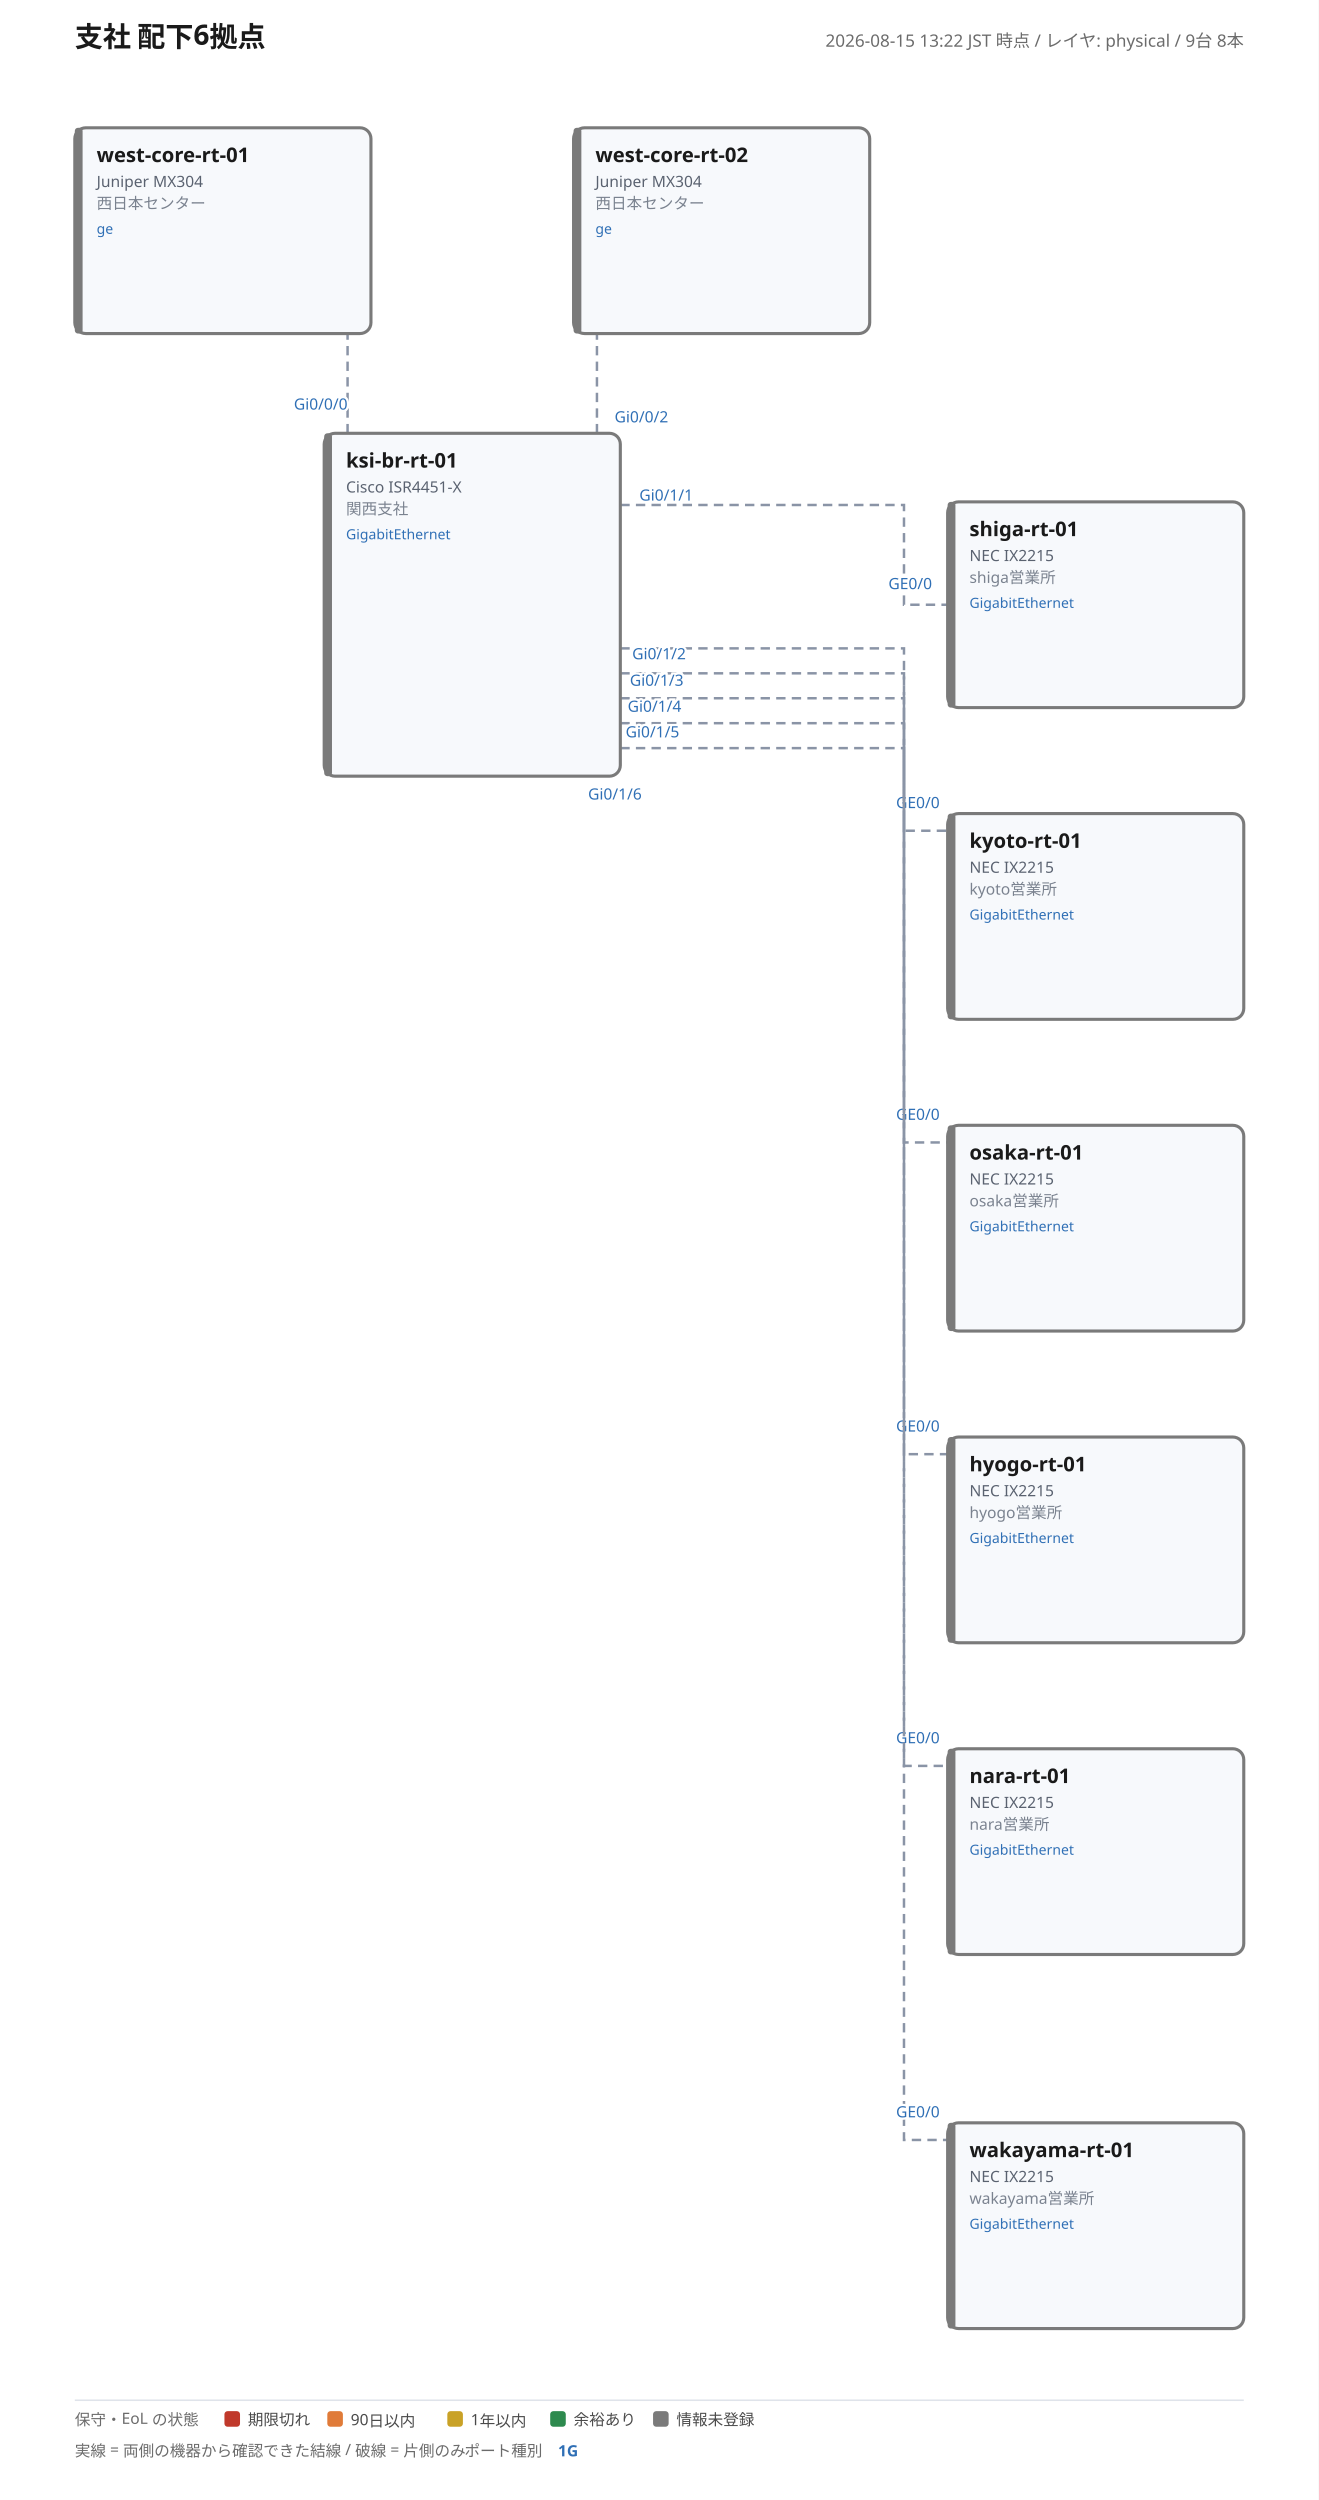
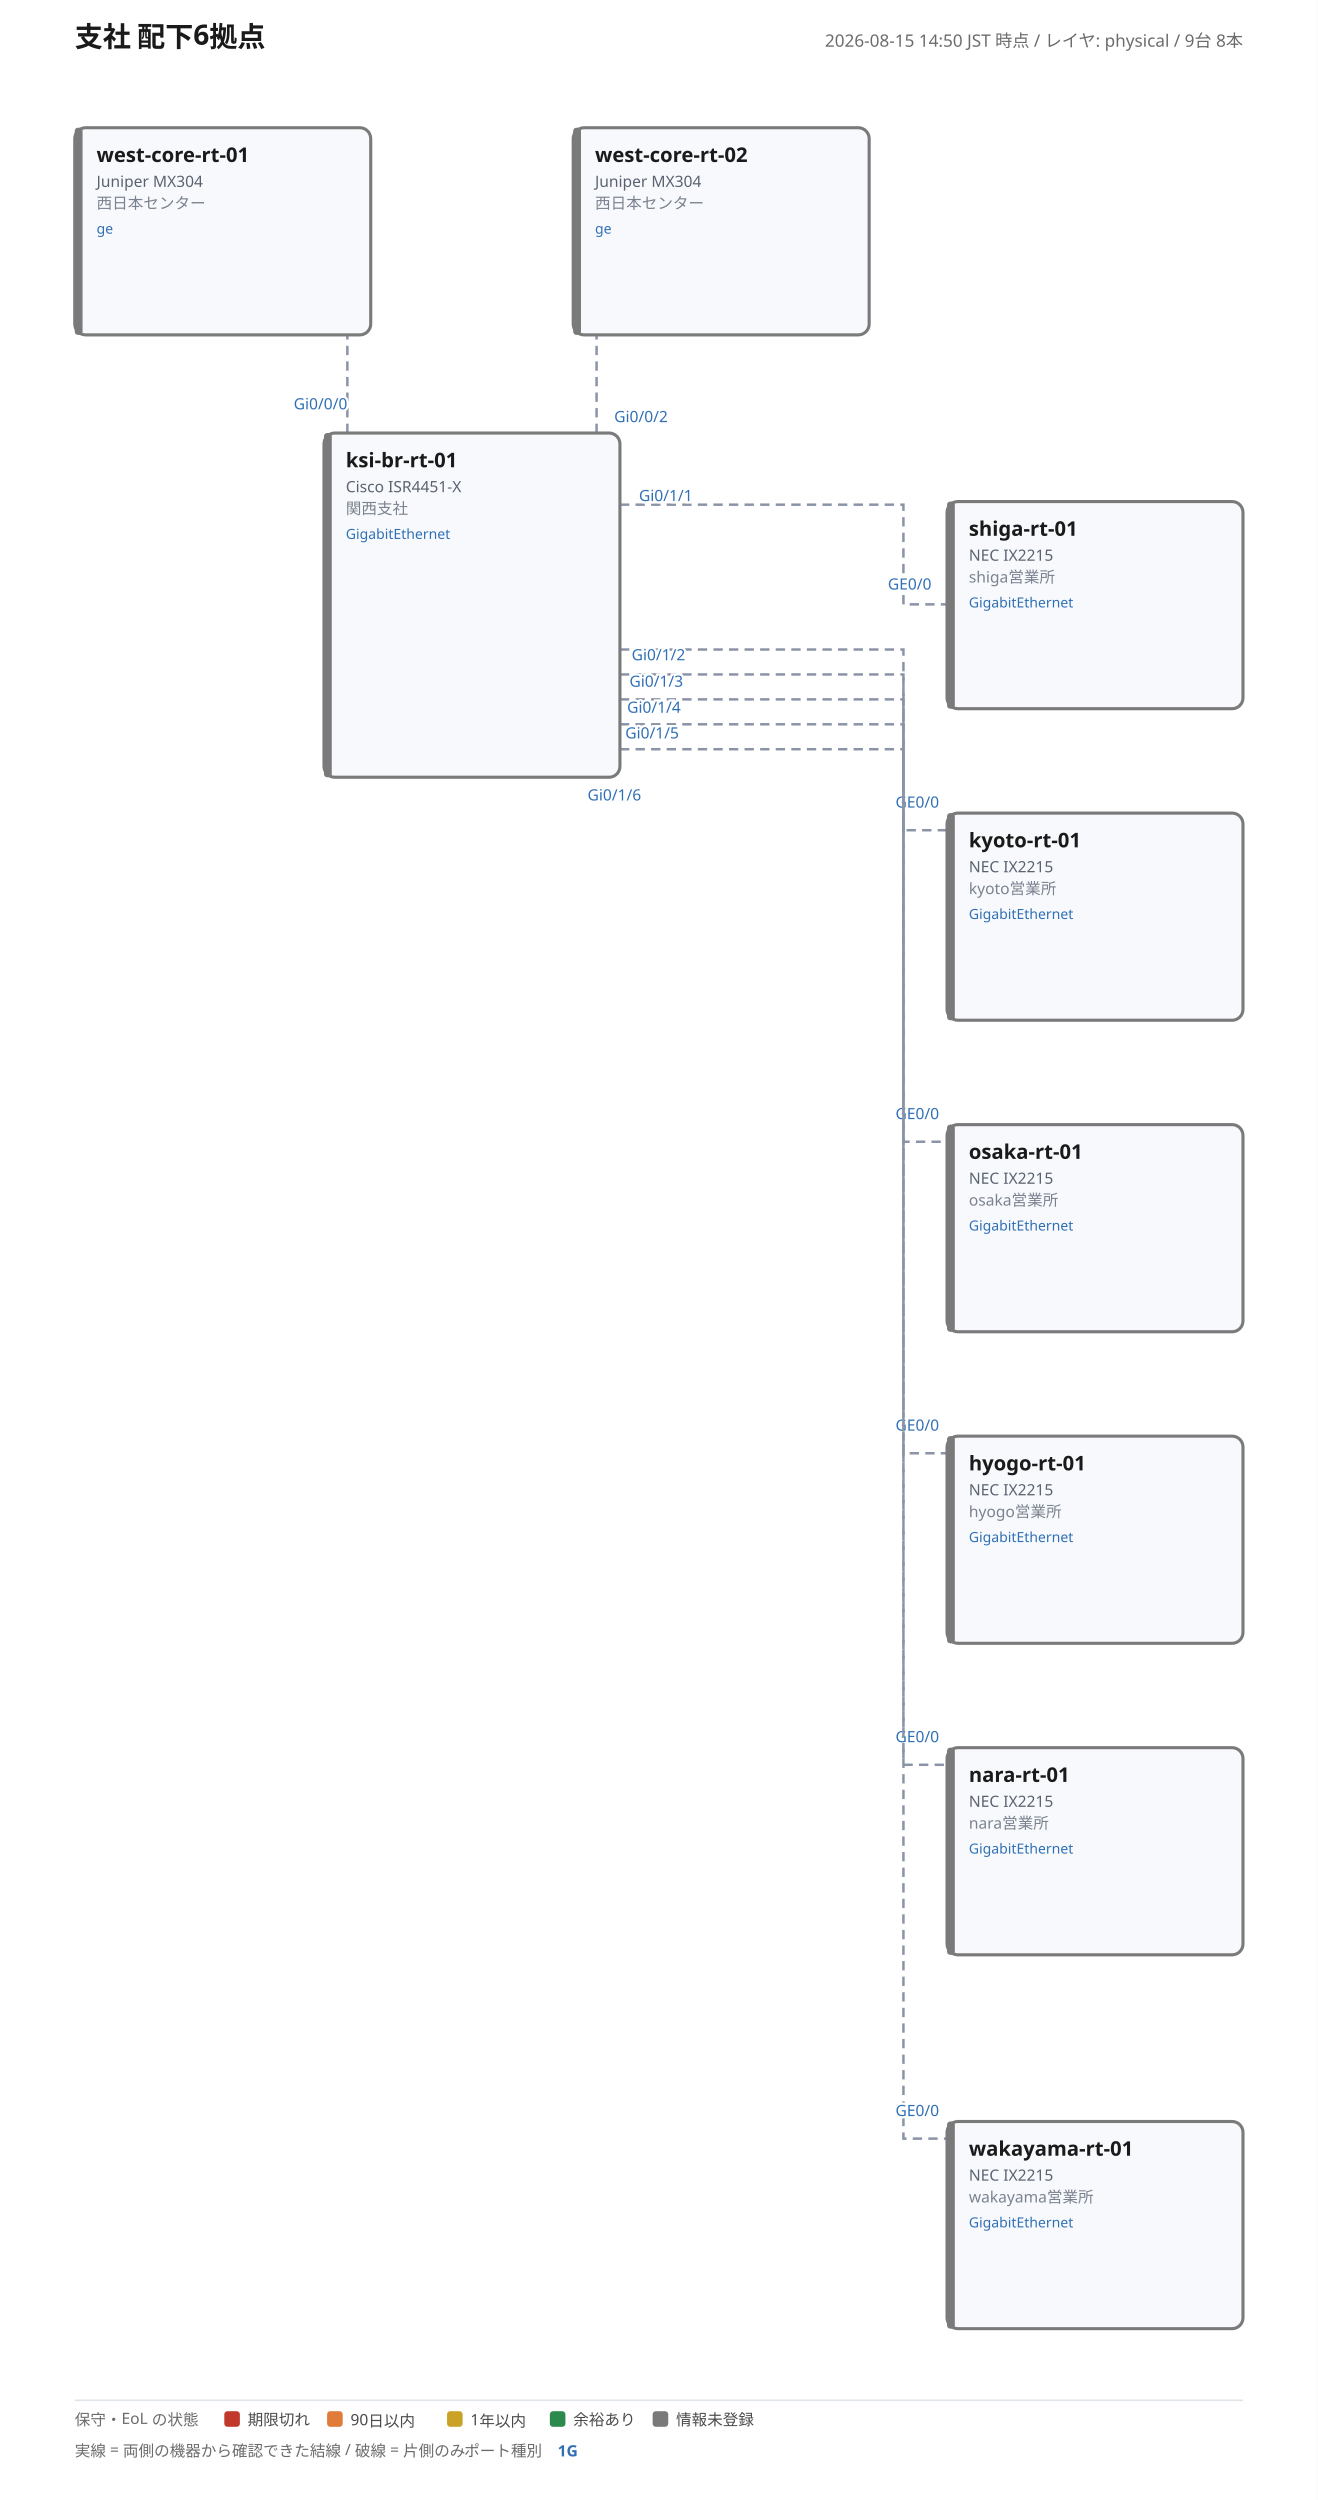
- <svg xmlns="http://www.w3.org/2000/svg" width="846" height="1604" viewBox="0 0 846 1604" font-family="'Yu Gothic', 'Hiragino Kaku Gothic ProN', Meiryo, 'Noto Sans JP', sans-serif">
+ <svg xmlns="http://www.w3.org/2000/svg" width="846" height="1605" viewBox="0 0 846 1605" font-family="'Yu Gothic', 'Hiragino Kaku Gothic ProN', Meiryo, 'Noto Sans JP', sans-serif">
  <rect width="100%" height="100%" fill="#ffffff" />
  <text x="48" y="30" font-size="18" font-weight="700" fill="#1a1a1a">支社 配下6拠点</text>
-   <text x="798" y="30" font-size="11" fill="#6b6b6b" text-anchor="end">2026-08-15 13:22 JST 時点 / レイヤ: physical / 9台 8本</text>
-   <polyline points="223,278 223,214" fill="none" stroke="#8a94a6" stroke-width="1.6" stroke-dasharray="6 4" />
+   <text x="798" y="30" font-size="11" fill="#6b6b6b" text-anchor="end">2026-08-15 14:50 JST 時点 / レイヤ: physical / 9台 8本</text>
+   <polyline points="223,278 223,215" fill="none" stroke="#8a94a6" stroke-width="1.6" stroke-dasharray="6 4" />
  <text class="port-label" x="223.0" y="262.8" font-size="10" fill="#2f6fb5" text-anchor="end" paint-order="stroke" stroke="#ffffff" stroke-width="3">Gi0/0/0</text>
-   <text class="port-label" x="219.0" y="231.2" font-size="10" fill="#2f6fb5" text-anchor="start" paint-order="stroke" stroke="#ffffff" stroke-width="3" />
-   <polyline points="383,278 383,214" fill="none" stroke="#8a94a6" stroke-width="1.6" stroke-dasharray="6 4" />
+   <text class="port-label" x="219.0" y="232.2" font-size="10" fill="#2f6fb5" text-anchor="start" paint-order="stroke" stroke="#ffffff" stroke-width="3" />
+   <polyline points="383,278 383,215" fill="none" stroke="#8a94a6" stroke-width="1.6" stroke-dasharray="6 4" />
  <text class="port-label" x="394.3" y="271.0" font-size="10" fill="#2f6fb5" text-anchor="start" paint-order="stroke" stroke="#ffffff" stroke-width="3">Gi0/0/2</text>
-   <text class="port-label" x="364.0" y="203.5" font-size="10" fill="#2f6fb5" text-anchor="end" paint-order="stroke" stroke="#ffffff" stroke-width="3" />
+   <text class="port-label" x="364.0" y="204.6" font-size="10" fill="#2f6fb5" text-anchor="end" paint-order="stroke" stroke="#ffffff" stroke-width="3" />
  <polyline points="398,324 580,324 580,388 608,388" fill="none" stroke="#8a94a6" stroke-width="1.6" stroke-dasharray="6 4" />
-   <text class="port-label" x="410.2" y="321.2" font-size="10" fill="#2f6fb5" text-anchor="start" paint-order="stroke" stroke="#ffffff" stroke-width="3">Gi0/1/1</text>
-   <text class="port-label" x="598.0" y="378.0" font-size="10" fill="#2f6fb5" text-anchor="end" paint-order="stroke" stroke="#ffffff" stroke-width="3">GE0/0</text>
-   <polyline points="398,416 580,416 580,533 608,533" fill="none" stroke="#8a94a6" stroke-width="1.6" stroke-dasharray="6 4" />
-   <text class="port-label" x="405.6" y="423.0" font-size="10" fill="#2f6fb5" text-anchor="start" paint-order="stroke" stroke="#ffffff" stroke-width="3">Gi0/1/2</text>
+   <text class="port-label" x="410.2" y="321.7" font-size="10" fill="#2f6fb5" text-anchor="start" paint-order="stroke" stroke="#ffffff" stroke-width="3">Gi0/1/1</text>
+   <text class="port-label" x="598.0" y="378.5" font-size="10" fill="#2f6fb5" text-anchor="end" paint-order="stroke" stroke="#ffffff" stroke-width="3">GE0/0</text>
+   <polyline points="398,417 580,417 580,533 608,533" fill="none" stroke="#8a94a6" stroke-width="1.6" stroke-dasharray="6 4" />
+   <text class="port-label" x="405.5" y="423.9" font-size="10" fill="#2f6fb5" text-anchor="start" paint-order="stroke" stroke="#ffffff" stroke-width="3">Gi0/1/2</text>
  <text class="port-label" x="602.9" y="518.5" font-size="10" fill="#2f6fb5" text-anchor="end" paint-order="stroke" stroke="#ffffff" stroke-width="3">GE0/0</text>
-   <polyline points="398,432 580,432 580,733 608,733" fill="none" stroke="#8a94a6" stroke-width="1.6" stroke-dasharray="6 4" />
-   <text class="port-label" x="404.1" y="440.0" font-size="10" fill="#2f6fb5" text-anchor="start" paint-order="stroke" stroke="#ffffff" stroke-width="3">Gi0/1/3</text>
+   <polyline points="398,433 580,433 580,733 608,733" fill="none" stroke="#8a94a6" stroke-width="1.6" stroke-dasharray="6 4" />
+   <text class="port-label" x="404.1" y="440.9" font-size="10" fill="#2f6fb5" text-anchor="start" paint-order="stroke" stroke="#ffffff" stroke-width="3">Gi0/1/3</text>
  <text class="port-label" x="602.9" y="718.5" font-size="10" fill="#2f6fb5" text-anchor="end" paint-order="stroke" stroke="#ffffff" stroke-width="3">GE0/0</text>
-   <polyline points="398,448 580,448 580,933 608,933" fill="none" stroke="#8a94a6" stroke-width="1.6" stroke-dasharray="6 4" />
-   <text class="port-label" x="402.7" y="456.7" font-size="10" fill="#2f6fb5" text-anchor="start" paint-order="stroke" stroke="#ffffff" stroke-width="3">Gi0/1/4</text>
+   <polyline points="398,449 580,449 580,933 608,933" fill="none" stroke="#8a94a6" stroke-width="1.6" stroke-dasharray="6 4" />
+   <text class="port-label" x="402.6" y="457.6" font-size="10" fill="#2f6fb5" text-anchor="start" paint-order="stroke" stroke="#ffffff" stroke-width="3">Gi0/1/4</text>
  <text class="port-label" x="602.9" y="918.5" font-size="10" fill="#2f6fb5" text-anchor="end" paint-order="stroke" stroke="#ffffff" stroke-width="3">GE0/0</text>
-   <polyline points="398,464 580,464 580,1133 608,1133" fill="none" stroke="#8a94a6" stroke-width="1.6" stroke-dasharray="6 4" />
-   <text class="port-label" x="401.4" y="473.1" font-size="10" fill="#2f6fb5" text-anchor="start" paint-order="stroke" stroke="#ffffff" stroke-width="3">Gi0/1/5</text>
+   <polyline points="398,465 580,465 580,1133 608,1133" fill="none" stroke="#8a94a6" stroke-width="1.6" stroke-dasharray="6 4" />
+   <text class="port-label" x="401.4" y="474.1" font-size="10" fill="#2f6fb5" text-anchor="start" paint-order="stroke" stroke="#ffffff" stroke-width="3">Gi0/1/5</text>
  <text class="port-label" x="602.9" y="1118.5" font-size="10" fill="#2f6fb5" text-anchor="end" paint-order="stroke" stroke="#ffffff" stroke-width="3">GE0/0</text>
-   <polyline points="398,480 580,480 580,1373 608,1373" fill="none" stroke="#8a94a6" stroke-width="1.6" stroke-dasharray="6 4" />
-   <text class="port-label" x="377.3" y="513.0" font-size="10" fill="#2f6fb5" text-anchor="start" paint-order="stroke" stroke="#ffffff" stroke-width="3">Gi0/1/6</text>
+   <polyline points="398,481 580,481 580,1373 608,1373" fill="none" stroke="#8a94a6" stroke-width="1.6" stroke-dasharray="6 4" />
+   <text class="port-label" x="377.2" y="513.9" font-size="10" fill="#2f6fb5" text-anchor="start" paint-order="stroke" stroke="#ffffff" stroke-width="3">Gi0/1/6</text>
  <text class="port-label" x="602.9" y="1358.5" font-size="10" fill="#2f6fb5" text-anchor="end" paint-order="stroke" stroke="#ffffff" stroke-width="3">GE0/0</text>
  <g>
-     <rect x="208" y="278" width="190" height="220" rx="7" fill="#f7f9fc" stroke="#7a7a7a" stroke-width="2" />
-     <rect x="208" y="278" width="5" height="220" rx="2" fill="#7a7a7a" />
+     <rect x="208" y="278" width="190" height="221" rx="7" fill="#f7f9fc" stroke="#7a7a7a" stroke-width="2" />
+     <rect x="208" y="278" width="5" height="221" rx="2" fill="#7a7a7a" />
    <text x="222" y="300" font-size="13" font-weight="700" fill="#1a1a1a">ksi-br-rt-01</text>
    <text x="222" y="316" font-size="10" fill="#5a6270">Cisco ISR4451-X</text>
    <text x="222" y="330" font-size="10" fill="#7a828f">関西支社</text>
    <text x="222" y="346" font-size="9">
      <tspan fill="#2f6fb5">GigabitEthernet</tspan>
    </text>
  </g>
  <g>
-     <rect x="48" y="82" width="190" height="132" rx="7" fill="#f7f9fc" stroke="#7a7a7a" stroke-width="2" />
-     <rect x="48" y="82" width="5" height="132" rx="2" fill="#7a7a7a" />
+     <rect x="48" y="82" width="190" height="133" rx="7" fill="#f7f9fc" stroke="#7a7a7a" stroke-width="2" />
+     <rect x="48" y="82" width="5" height="133" rx="2" fill="#7a7a7a" />
    <text x="62" y="104" font-size="13" font-weight="700" fill="#1a1a1a">west-core-rt-01</text>
    <text x="62" y="120" font-size="10" fill="#5a6270">Juniper MX304</text>
    <text x="62" y="134" font-size="10" fill="#7a828f">西日本センター</text>
    <text x="62" y="150" font-size="9">
      <tspan fill="#2f6fb5">ge</tspan>
    </text>
  </g>
  <g>
-     <rect x="368" y="82" width="190" height="132" rx="7" fill="#f7f9fc" stroke="#7a7a7a" stroke-width="2" />
-     <rect x="368" y="82" width="5" height="132" rx="2" fill="#7a7a7a" />
+     <rect x="368" y="82" width="190" height="133" rx="7" fill="#f7f9fc" stroke="#7a7a7a" stroke-width="2" />
+     <rect x="368" y="82" width="5" height="133" rx="2" fill="#7a7a7a" />
    <text x="382" y="104" font-size="13" font-weight="700" fill="#1a1a1a">west-core-rt-02</text>
    <text x="382" y="120" font-size="10" fill="#5a6270">Juniper MX304</text>
    <text x="382" y="134" font-size="10" fill="#7a828f">西日本センター</text>
    <text x="382" y="150" font-size="9">
      <tspan fill="#2f6fb5">ge</tspan>
    </text>
  </g>
  <g>
-     <rect x="608" y="322" width="190" height="132" rx="7" fill="#f7f9fc" stroke="#7a7a7a" stroke-width="2" />
-     <rect x="608" y="322" width="5" height="132" rx="2" fill="#7a7a7a" />
+     <rect x="608" y="322" width="190" height="133" rx="7" fill="#f7f9fc" stroke="#7a7a7a" stroke-width="2" />
+     <rect x="608" y="322" width="5" height="133" rx="2" fill="#7a7a7a" />
    <text x="622" y="344" font-size="13" font-weight="700" fill="#1a1a1a">shiga-rt-01</text>
    <text x="622" y="360" font-size="10" fill="#5a6270">NEC IX2215</text>
    <text x="622" y="374" font-size="10" fill="#7a828f">shiga営業所</text>
    <text x="622" y="390" font-size="9">
      <tspan fill="#2f6fb5">GigabitEthernet</tspan>
    </text>
  </g>
  <g>
-     <rect x="608" y="522" width="190" height="132" rx="7" fill="#f7f9fc" stroke="#7a7a7a" stroke-width="2" />
-     <rect x="608" y="522" width="5" height="132" rx="2" fill="#7a7a7a" />
+     <rect x="608" y="522" width="190" height="133" rx="7" fill="#f7f9fc" stroke="#7a7a7a" stroke-width="2" />
+     <rect x="608" y="522" width="5" height="133" rx="2" fill="#7a7a7a" />
    <text x="622" y="544" font-size="13" font-weight="700" fill="#1a1a1a">kyoto-rt-01</text>
    <text x="622" y="560" font-size="10" fill="#5a6270">NEC IX2215</text>
    <text x="622" y="574" font-size="10" fill="#7a828f">kyoto営業所</text>
    <text x="622" y="590" font-size="9">
      <tspan fill="#2f6fb5">GigabitEthernet</tspan>
    </text>
  </g>
  <g>
-     <rect x="608" y="722" width="190" height="132" rx="7" fill="#f7f9fc" stroke="#7a7a7a" stroke-width="2" />
-     <rect x="608" y="722" width="5" height="132" rx="2" fill="#7a7a7a" />
+     <rect x="608" y="722" width="190" height="133" rx="7" fill="#f7f9fc" stroke="#7a7a7a" stroke-width="2" />
+     <rect x="608" y="722" width="5" height="133" rx="2" fill="#7a7a7a" />
    <text x="622" y="744" font-size="13" font-weight="700" fill="#1a1a1a">osaka-rt-01</text>
    <text x="622" y="760" font-size="10" fill="#5a6270">NEC IX2215</text>
    <text x="622" y="774" font-size="10" fill="#7a828f">osaka営業所</text>
    <text x="622" y="790" font-size="9">
      <tspan fill="#2f6fb5">GigabitEthernet</tspan>
    </text>
  </g>
  <g>
-     <rect x="608" y="922" width="190" height="132" rx="7" fill="#f7f9fc" stroke="#7a7a7a" stroke-width="2" />
-     <rect x="608" y="922" width="5" height="132" rx="2" fill="#7a7a7a" />
+     <rect x="608" y="922" width="190" height="133" rx="7" fill="#f7f9fc" stroke="#7a7a7a" stroke-width="2" />
+     <rect x="608" y="922" width="5" height="133" rx="2" fill="#7a7a7a" />
    <text x="622" y="944" font-size="13" font-weight="700" fill="#1a1a1a">hyogo-rt-01</text>
    <text x="622" y="960" font-size="10" fill="#5a6270">NEC IX2215</text>
    <text x="622" y="974" font-size="10" fill="#7a828f">hyogo営業所</text>
    <text x="622" y="990" font-size="9">
      <tspan fill="#2f6fb5">GigabitEthernet</tspan>
    </text>
  </g>
  <g>
-     <rect x="608" y="1122" width="190" height="132" rx="7" fill="#f7f9fc" stroke="#7a7a7a" stroke-width="2" />
-     <rect x="608" y="1122" width="5" height="132" rx="2" fill="#7a7a7a" />
+     <rect x="608" y="1122" width="190" height="133" rx="7" fill="#f7f9fc" stroke="#7a7a7a" stroke-width="2" />
+     <rect x="608" y="1122" width="5" height="133" rx="2" fill="#7a7a7a" />
    <text x="622" y="1144" font-size="13" font-weight="700" fill="#1a1a1a">nara-rt-01</text>
    <text x="622" y="1160" font-size="10" fill="#5a6270">NEC IX2215</text>
    <text x="622" y="1174" font-size="10" fill="#7a828f">nara営業所</text>
    <text x="622" y="1190" font-size="9">
      <tspan fill="#2f6fb5">GigabitEthernet</tspan>
    </text>
  </g>
  <g>
-     <rect x="608" y="1362" width="190" height="132" rx="7" fill="#f7f9fc" stroke="#7a7a7a" stroke-width="2" />
-     <rect x="608" y="1362" width="5" height="132" rx="2" fill="#7a7a7a" />
+     <rect x="608" y="1362" width="190" height="133" rx="7" fill="#f7f9fc" stroke="#7a7a7a" stroke-width="2" />
+     <rect x="608" y="1362" width="5" height="133" rx="2" fill="#7a7a7a" />
    <text x="622" y="1384" font-size="13" font-weight="700" fill="#1a1a1a">wakayama-rt-01</text>
    <text x="622" y="1400" font-size="10" fill="#5a6270">NEC IX2215</text>
    <text x="622" y="1414" font-size="10" fill="#7a828f">wakayama営業所</text>
    <text x="622" y="1430" font-size="9">
      <tspan fill="#2f6fb5">GigabitEthernet</tspan>
    </text>
  </g>
-   <line x1="48" y1="1540" x2="798" y2="1540" stroke="#dfe3ea" stroke-width="1" />
-   <text x="48" y="1556" font-size="10" fill="#6b6b6b">保守・EoL の状態</text>
-   <rect x="144" y="1547" width="10" height="10" rx="2" fill="#c0392b" />
-   <text x="159" y="1556" font-size="10" fill="#4a4a4a">期限切れ</text>
-   <rect x="210" y="1547" width="10" height="10" rx="2" fill="#e07b39" />
-   <text x="225" y="1556" font-size="10" fill="#4a4a4a">90日以内</text>
-   <rect x="287" y="1547" width="10" height="10" rx="2" fill="#c9a227" />
-   <text x="302" y="1556" font-size="10" fill="#4a4a4a">1年以内</text>
-   <rect x="353" y="1547" width="10" height="10" rx="2" fill="#2d8a4e" />
-   <text x="368" y="1556" font-size="10" fill="#4a4a4a">余裕あり</text>
-   <rect x="419" y="1547" width="10" height="10" rx="2" fill="#7a7a7a" />
-   <text x="434" y="1556" font-size="10" fill="#4a4a4a">情報未登録</text>
-   <text x="48" y="1576" font-size="10" fill="#6b6b6b">実線 = 両側の機器から確認できた結線 / 破線 = 片側のみ</text>
-   <text x="298" y="1576" font-size="10" fill="#6b6b6b">ポート種別</text>
-   <text x="358" y="1576" font-size="10" fill="#2f6fb5" font-weight="700">1G</text>
+   <line x1="48" y1="1541" x2="798" y2="1541" stroke="#dfe3ea" stroke-width="1" />
+   <text x="48" y="1557" font-size="10" fill="#6b6b6b">保守・EoL の状態</text>
+   <rect x="144" y="1548" width="10" height="10" rx="2" fill="#c0392b" />
+   <text x="159" y="1557" font-size="10" fill="#4a4a4a">期限切れ</text>
+   <rect x="210" y="1548" width="10" height="10" rx="2" fill="#e07b39" />
+   <text x="225" y="1557" font-size="10" fill="#4a4a4a">90日以内</text>
+   <rect x="287" y="1548" width="10" height="10" rx="2" fill="#c9a227" />
+   <text x="302" y="1557" font-size="10" fill="#4a4a4a">1年以内</text>
+   <rect x="353" y="1548" width="10" height="10" rx="2" fill="#2d8a4e" />
+   <text x="368" y="1557" font-size="10" fill="#4a4a4a">余裕あり</text>
+   <rect x="419" y="1548" width="10" height="10" rx="2" fill="#7a7a7a" />
+   <text x="434" y="1557" font-size="10" fill="#4a4a4a">情報未登録</text>
+   <text x="48" y="1577" font-size="10" fill="#6b6b6b">実線 = 両側の機器から確認できた結線 / 破線 = 片側のみ</text>
+   <text x="298" y="1577" font-size="10" fill="#6b6b6b">ポート種別</text>
+   <text x="358" y="1577" font-size="10" fill="#2f6fb5" font-weight="700">1G</text>
</svg>
